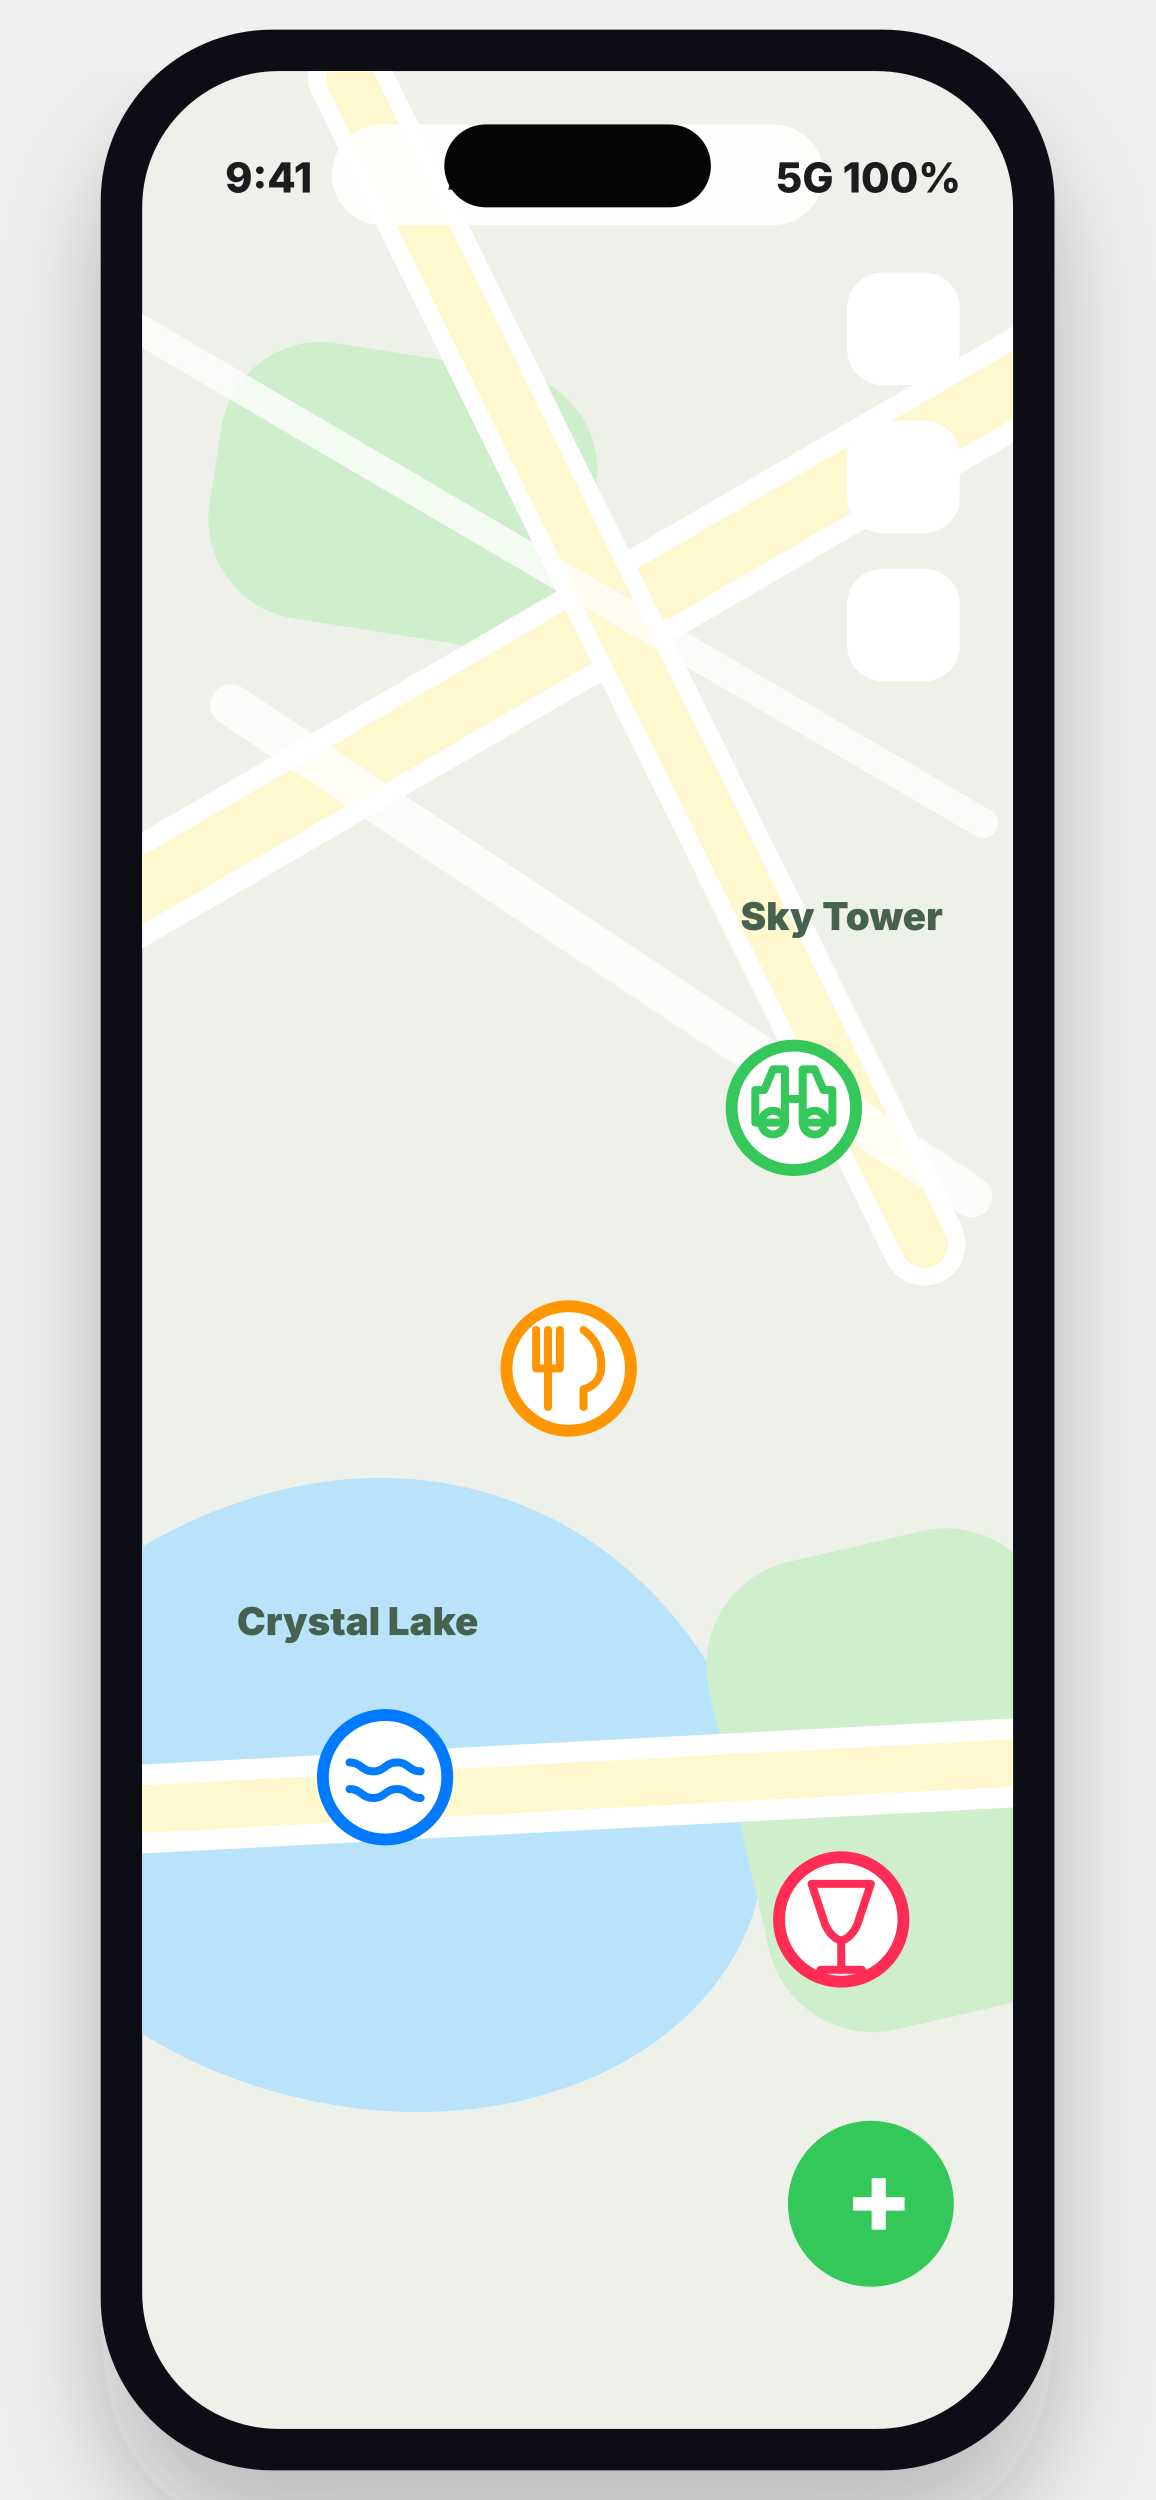
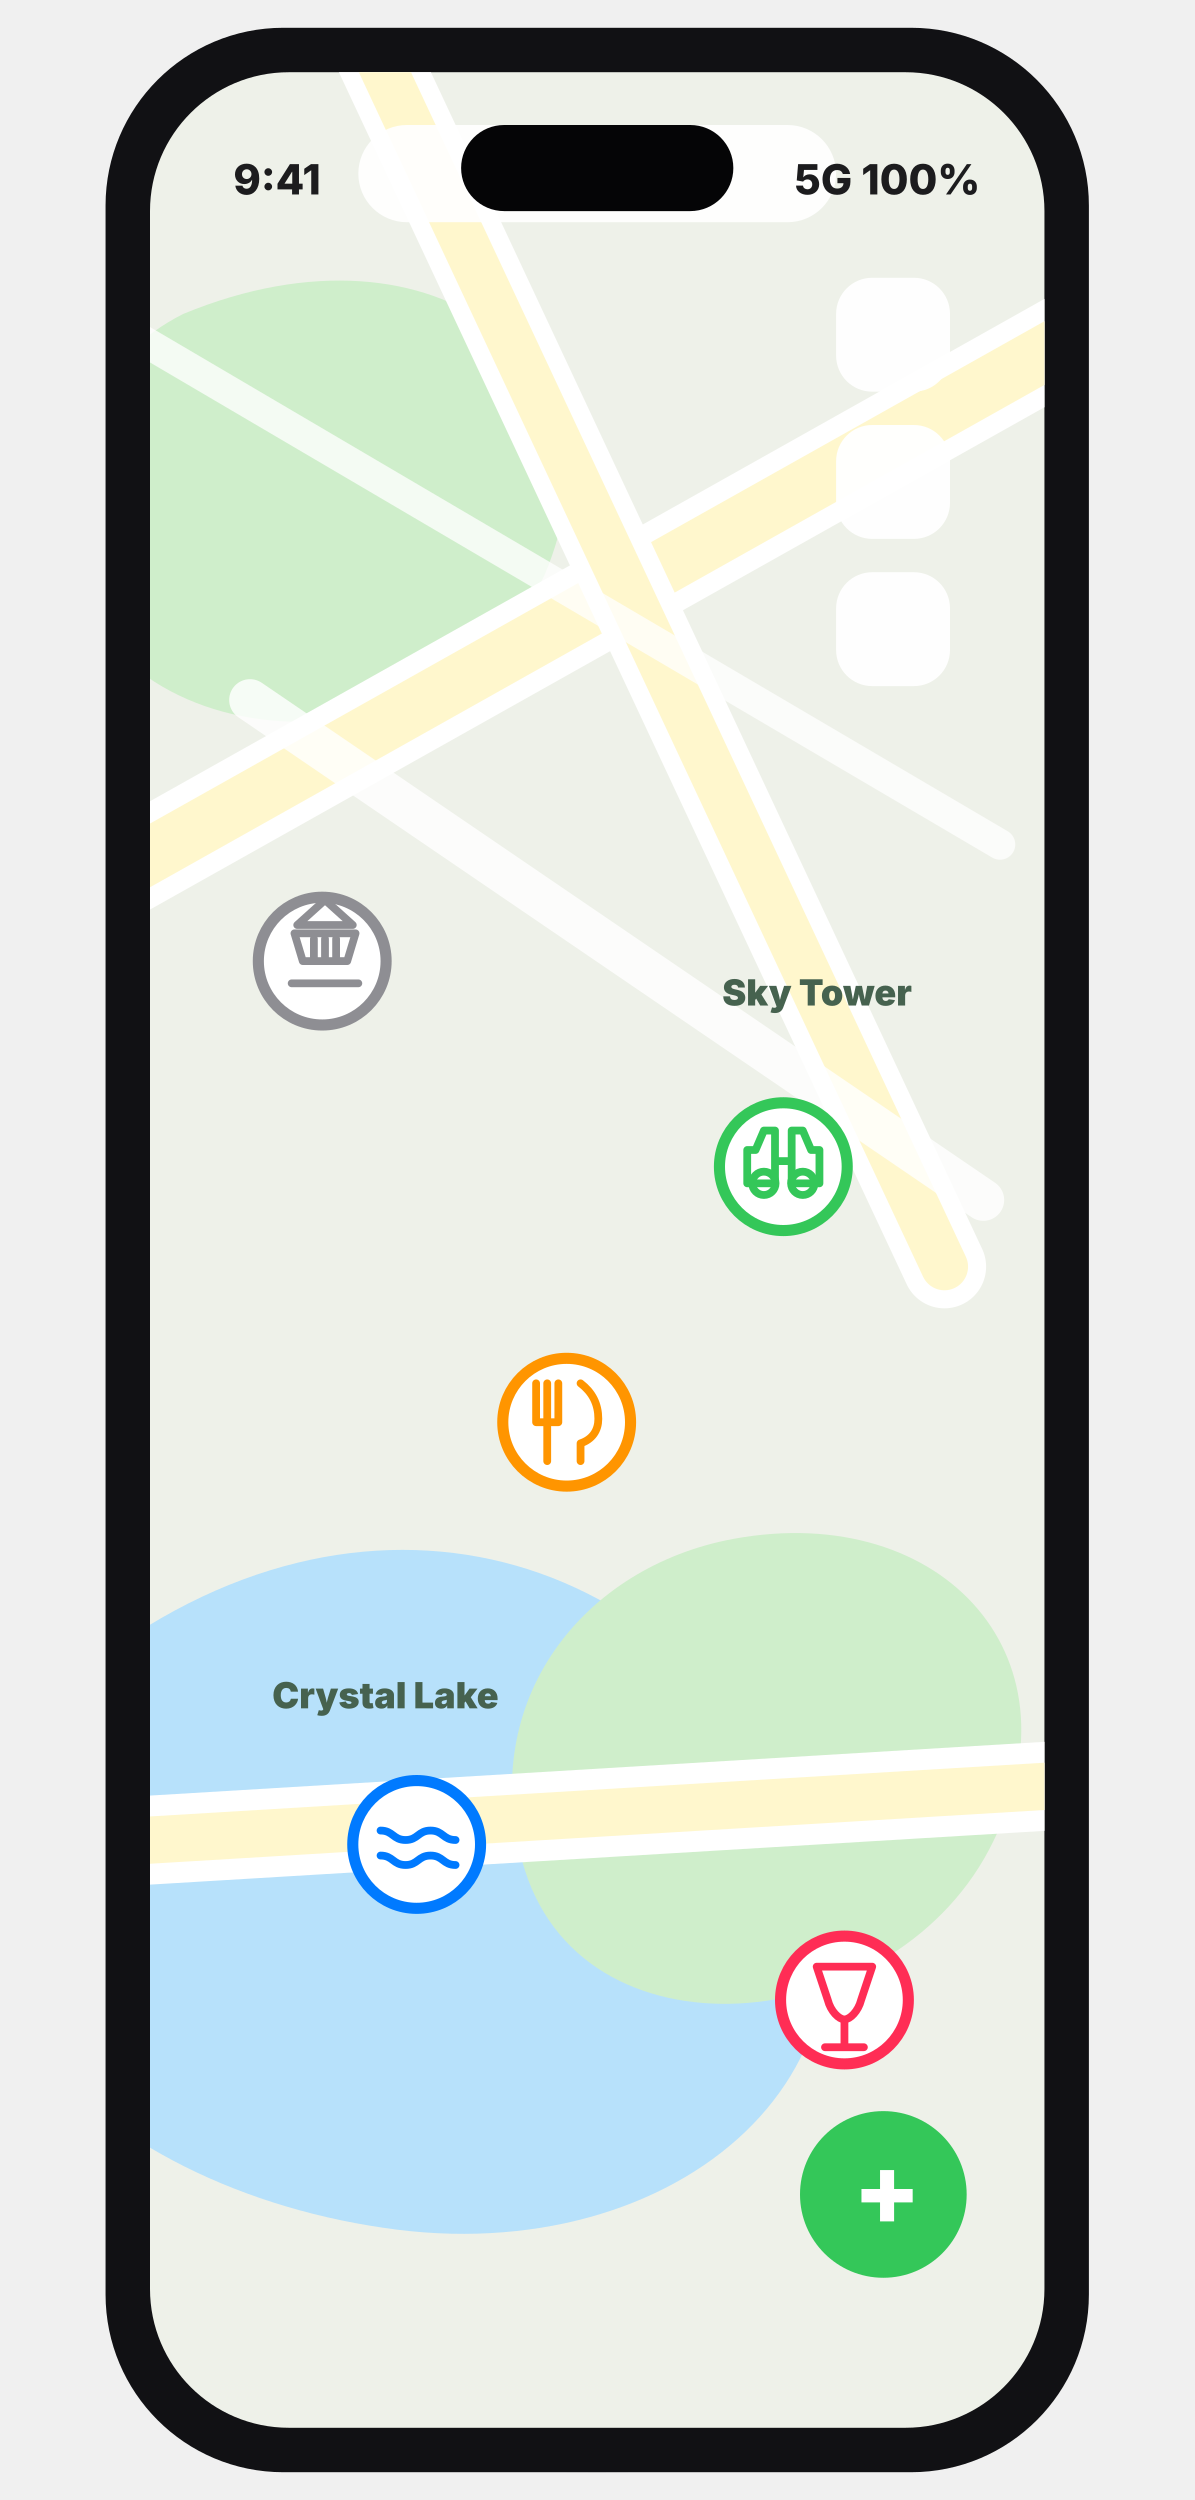
- <svg xmlns="http://www.w3.org/2000/svg" width="390" height="844" viewBox="0 0 390 844" role="img" aria-labelledby="title desc">
-   <defs>
-     <filter id="shadow" x="-30%" y="-20%" width="160%" height="150%">
-       <feDropShadow dx="0" dy="24" stdDeviation="18" flood-color="#1c1c1e" flood-opacity=".25" />
-     </filter>
-   </defs>
-   <rect x="34" y="10" width="322" height="824" rx="58" fill="#111114" filter="url(#shadow)" />
+ <svg xmlns="http://www.w3.org/2000/svg" width="430" height="900" viewBox="0 0 430 900" role="img" aria-labelledby="title desc">
+   <ellipse cx="215" cy="872" rx="150" ry="18" fill="#1c1c1e" opacity=".14" />
+   <rect x="38" y="10" width="354" height="880" rx="64" fill="#111114" />
  <clipPath id="screen">
-     <rect x="48" y="24" width="294" height="796" rx="46" />
+     <rect x="54" y="26" width="322" height="848" rx="50" />
  </clipPath>
  <g clip-path="url(#screen)">
-     <rect x="48" y="24" width="294" height="796" fill="#eef1e9" />
-     <path d="M22 540c88-70 186-46 226 38 38 80-34 144-126 134-98-12-164-92-100-172z" fill="#b8e3fb" />
-     <rect x="72" y="120" width="128" height="94" rx="34" fill="#cfeecb" transform="rotate(9 136 167)" />
-     <rect x="248" y="520" width="118" height="162" rx="36" fill="#cfeecb" transform="rotate(-13 307 601)" />
+     <rect x="54" y="26" width="322" height="848" fill="#eef1e9" />
+     <path d="M20 610c100-88 218-58 266 42 44 92-42 166-148 150C28 786-56 700 20 610z" fill="#b7e1fb" />
+     <path d="M66 113c92-38 162 20 130 94-34 76-162 68-172-11-4-36 12-68 42-83z" fill="#cfeecb" />
+     <path d="M264 554c76-14 128 44 92 112-36 68-148 78-168 4-16-58 22-106 76-116z" fill="#cfeecb" />
    <g fill="none" stroke-linecap="round">
-       <path d="M-20 340L390 102" stroke="#fff" stroke-width="34" />
-       <path d="M-20 340L390 102" stroke="#fff7cd" stroke-width="20" />
-       <path d="M118 26L312 420" stroke="#fff" stroke-width="28" />
-       <path d="M118 26L312 420" stroke="#fff7cd" stroke-width="16" />
-       <path d="M24 612L364 594" stroke="#fff" stroke-width="30" />
-       <path d="M24 612L364 594" stroke="#fff7cd" stroke-width="16" />
-       <path d="M78 238L328 404" stroke="#fff" stroke-width="14" opacity=".8" />
-       <path d="M28 100L332 278" stroke="#fff" stroke-width="10" opacity=".75" />
+       <path d="M-28 354L410 108" stroke="#fff" stroke-width="34" />
+       <path d="M-28 354L410 108" stroke="#fff7cd" stroke-width="20" />
+       <path d="M132 12L340 456" stroke="#fff" stroke-width="30" />
+       <path d="M132 12L340 456" stroke="#fff7cd" stroke-width="17" />
+       <path d="M28 664L394 642" stroke="#fff" stroke-width="32" />
+       <path d="M28 664L394 642" stroke="#fff7cd" stroke-width="17" />
+       <path d="M90 252L354 432" stroke="#fff" stroke-width="15" opacity=".82" />
+       <path d="M30 110L360 304" stroke="#fff" stroke-width="11" opacity=".76" />
    </g>
-     <text x="80" y="552" fill="#46624f" font-family="-apple-system,BlinkMacSystemFont,Segoe UI,sans-serif" font-size="13" font-weight="900">Crystal Lake</text>
-     <text x="250" y="314" fill="#46624f" font-family="-apple-system,BlinkMacSystemFont,Segoe UI,sans-serif" font-size="13" font-weight="900">Sky Tower</text>
+     <text x="98" y="615" fill="#46624f" font-family="-apple-system,BlinkMacSystemFont,Segoe UI,sans-serif" font-size="13" font-weight="900">Crystal Lake</text>
+     <text x="260" y="362" fill="#46624f" font-family="-apple-system,BlinkMacSystemFont,Segoe UI,sans-serif" font-size="13" font-weight="900">Sky Tower</text>
    <g fill="#fff" stroke-width="4">
-       <circle cx="130" cy="600" r="21" stroke="#007aff" />
-       <circle cx="268" cy="374" r="21" stroke="#34c759" />
-       <circle cx="192" cy="462" r="21" stroke="#ff9500" />
-       <circle cx="284" cy="648" r="21" stroke="#ff2d55" />
+       <circle cx="150" cy="664" r="23" stroke="#007aff" />
+       <circle cx="282" cy="420" r="23" stroke="#34c759" />
+       <circle cx="204" cy="512" r="23" stroke="#ff9500" />
+       <circle cx="304" cy="720" r="23" stroke="#ff2d55" />
+       <circle cx="116" cy="346" r="23" stroke="#8e8e93" />
    </g>
-     <g fill="none" stroke-linecap="round" stroke-linejoin="round" stroke-width="2.7">
-       <path d="M118 595c4 0 4 3 8 3s4-3 8-3 4 3 8 3" stroke="#007aff" />
-       <path d="M118 604c4 0 4 3 8 3s4-3 8-3 4 3 8 3" stroke="#007aff" />
-       <path d="M258 368l3-7h4v18h-10v-11h3zM278 368l-3-7h-4v18h10v-11h-3zM265 371h6" stroke="#34c759" />
-       <circle cx="261" cy="379" r="4" stroke="#34c759" />
-       <circle cx="275" cy="379" r="4" stroke="#34c759" />
-       <path d="M185 449v13M181 449v13M189 449v13M181 462h8M185 462v13" stroke="#ff9500" />
-       <path d="M197 449c4 3 6 7 6 12 0 4-2 7-6 8v6" stroke="#ff9500" />
-       <path d="M274 636h20l-4 12c-1 4-4 7-6 7s-5-3-6-7l-4-12zM284 655v10M277 665h14" stroke="#ff2d55" />
+     <g fill="none" stroke-linecap="round" stroke-linejoin="round" stroke-width="2.8">
+       <path d="M137 659c4.5 0 4.5 3.4 9 3.4s4.5-3.4 9-3.4 4.5 3.4 9 3.4" stroke="#007aff" />
+       <path d="M137 668c4.5 0 4.5 3.4 9 3.4s4.5-3.4 9-3.4 4.5 3.4 9 3.4" stroke="#007aff" />
+       <path d="M272 414l3-7h4v19h-10v-12h3zM292 414l-3-7h-4v19h10v-12h-3zM279 418h6" stroke="#34c759" />
+       <circle cx="275" cy="426" r="4.2" stroke="#34c759" />
+       <circle cx="289" cy="426" r="4.2" stroke="#34c759" />
+       <path d="M197 498v14M193 498v14M201 498v14M193 512h8M197 512v14" stroke="#ff9500" />
+       <path d="M209 498c4.2 3.2 6.4 7.4 6.4 12.8 0 4.2-2.2 7.4-6.4 8.8v6.4" stroke="#ff9500" />
+       <path d="M294 708h20l-4 12c-1 4-4 7-6 7s-5-3-6-7l-4-12zM304 727v10M297 737h14" stroke="#ff2d55" />
+       <path d="M105 354h24M109 346h16l3-10h-22l3 10zM107 333h20l-10-9-10 9zM113 346v-8M117 346v-8M121 346v-8" stroke="#8e8e93" />
    </g>
-     <rect x="286" y="92" width="38" height="38" rx="12" fill="#fff" />
-     <rect x="286" y="142" width="38" height="38" rx="12" fill="#fff" />
-     <rect x="286" y="192" width="38" height="38" rx="12" fill="#fff" />
-     <circle cx="294" cy="744" r="28" fill="#34c759" />
-     <text x="285" y="754" fill="#fff" font-family="-apple-system,BlinkMacSystemFont,Segoe UI,sans-serif" font-size="34" font-weight="800">+</text>
-     <rect x="112" y="42" width="166" height="34" rx="17" fill="rgba(255,255,255,.92)" />
-     <text x="151" y="64" fill="#1c1c1e" font-family="-apple-system,BlinkMacSystemFont,Segoe UI,sans-serif" font-size="13" font-weight="900">Apple Maps</text>
+     <rect x="301" y="100" width="41" height="41" rx="13" fill="#fff" opacity=".96" />
+     <rect x="301" y="153" width="41" height="41" rx="13" fill="#fff" opacity=".96" />
+     <rect x="301" y="206" width="41" height="41" rx="13" fill="#fff" opacity=".96" />
+     <circle cx="318" cy="790" r="30" fill="#34c759" />
+     <text x="307" y="801" fill="#fff" font-family="-apple-system,BlinkMacSystemFont,Segoe UI,sans-serif" font-size="36" font-weight="800">+</text>
+     <rect x="129" y="45" width="172" height="35" rx="17.5" fill="#fff" opacity=".92" />
+     <text x="170" y="68" fill="#1c1c1e" font-family="-apple-system,BlinkMacSystemFont,Segoe UI,sans-serif" font-size="13" font-weight="900">Apple Maps</text>
  </g>
-   <rect x="150" y="42" width="90" height="28" rx="14" fill="#050506" />
-   <text x="76" y="65" fill="#1c1c1e" font-family="-apple-system,BlinkMacSystemFont,Segoe UI,sans-serif" font-size="14" font-weight="800">9:41</text>
-   <text x="262" y="65" fill="#1c1c1e" font-family="-apple-system,BlinkMacSystemFont,Segoe UI,sans-serif" font-size="14" font-weight="800">5G 100%</text>
+   <rect x="166" y="45" width="98" height="31" rx="15.5" fill="#050506" />
+   <text x="84" y="70" fill="#1c1c1e" font-family="-apple-system,BlinkMacSystemFont,Segoe UI,sans-serif" font-size="15" font-weight="800">9:41</text>
+   <text x="286" y="70" fill="#1c1c1e" font-family="-apple-system,BlinkMacSystemFont,Segoe UI,sans-serif" font-size="15" font-weight="800">5G 100%</text>
</svg>
